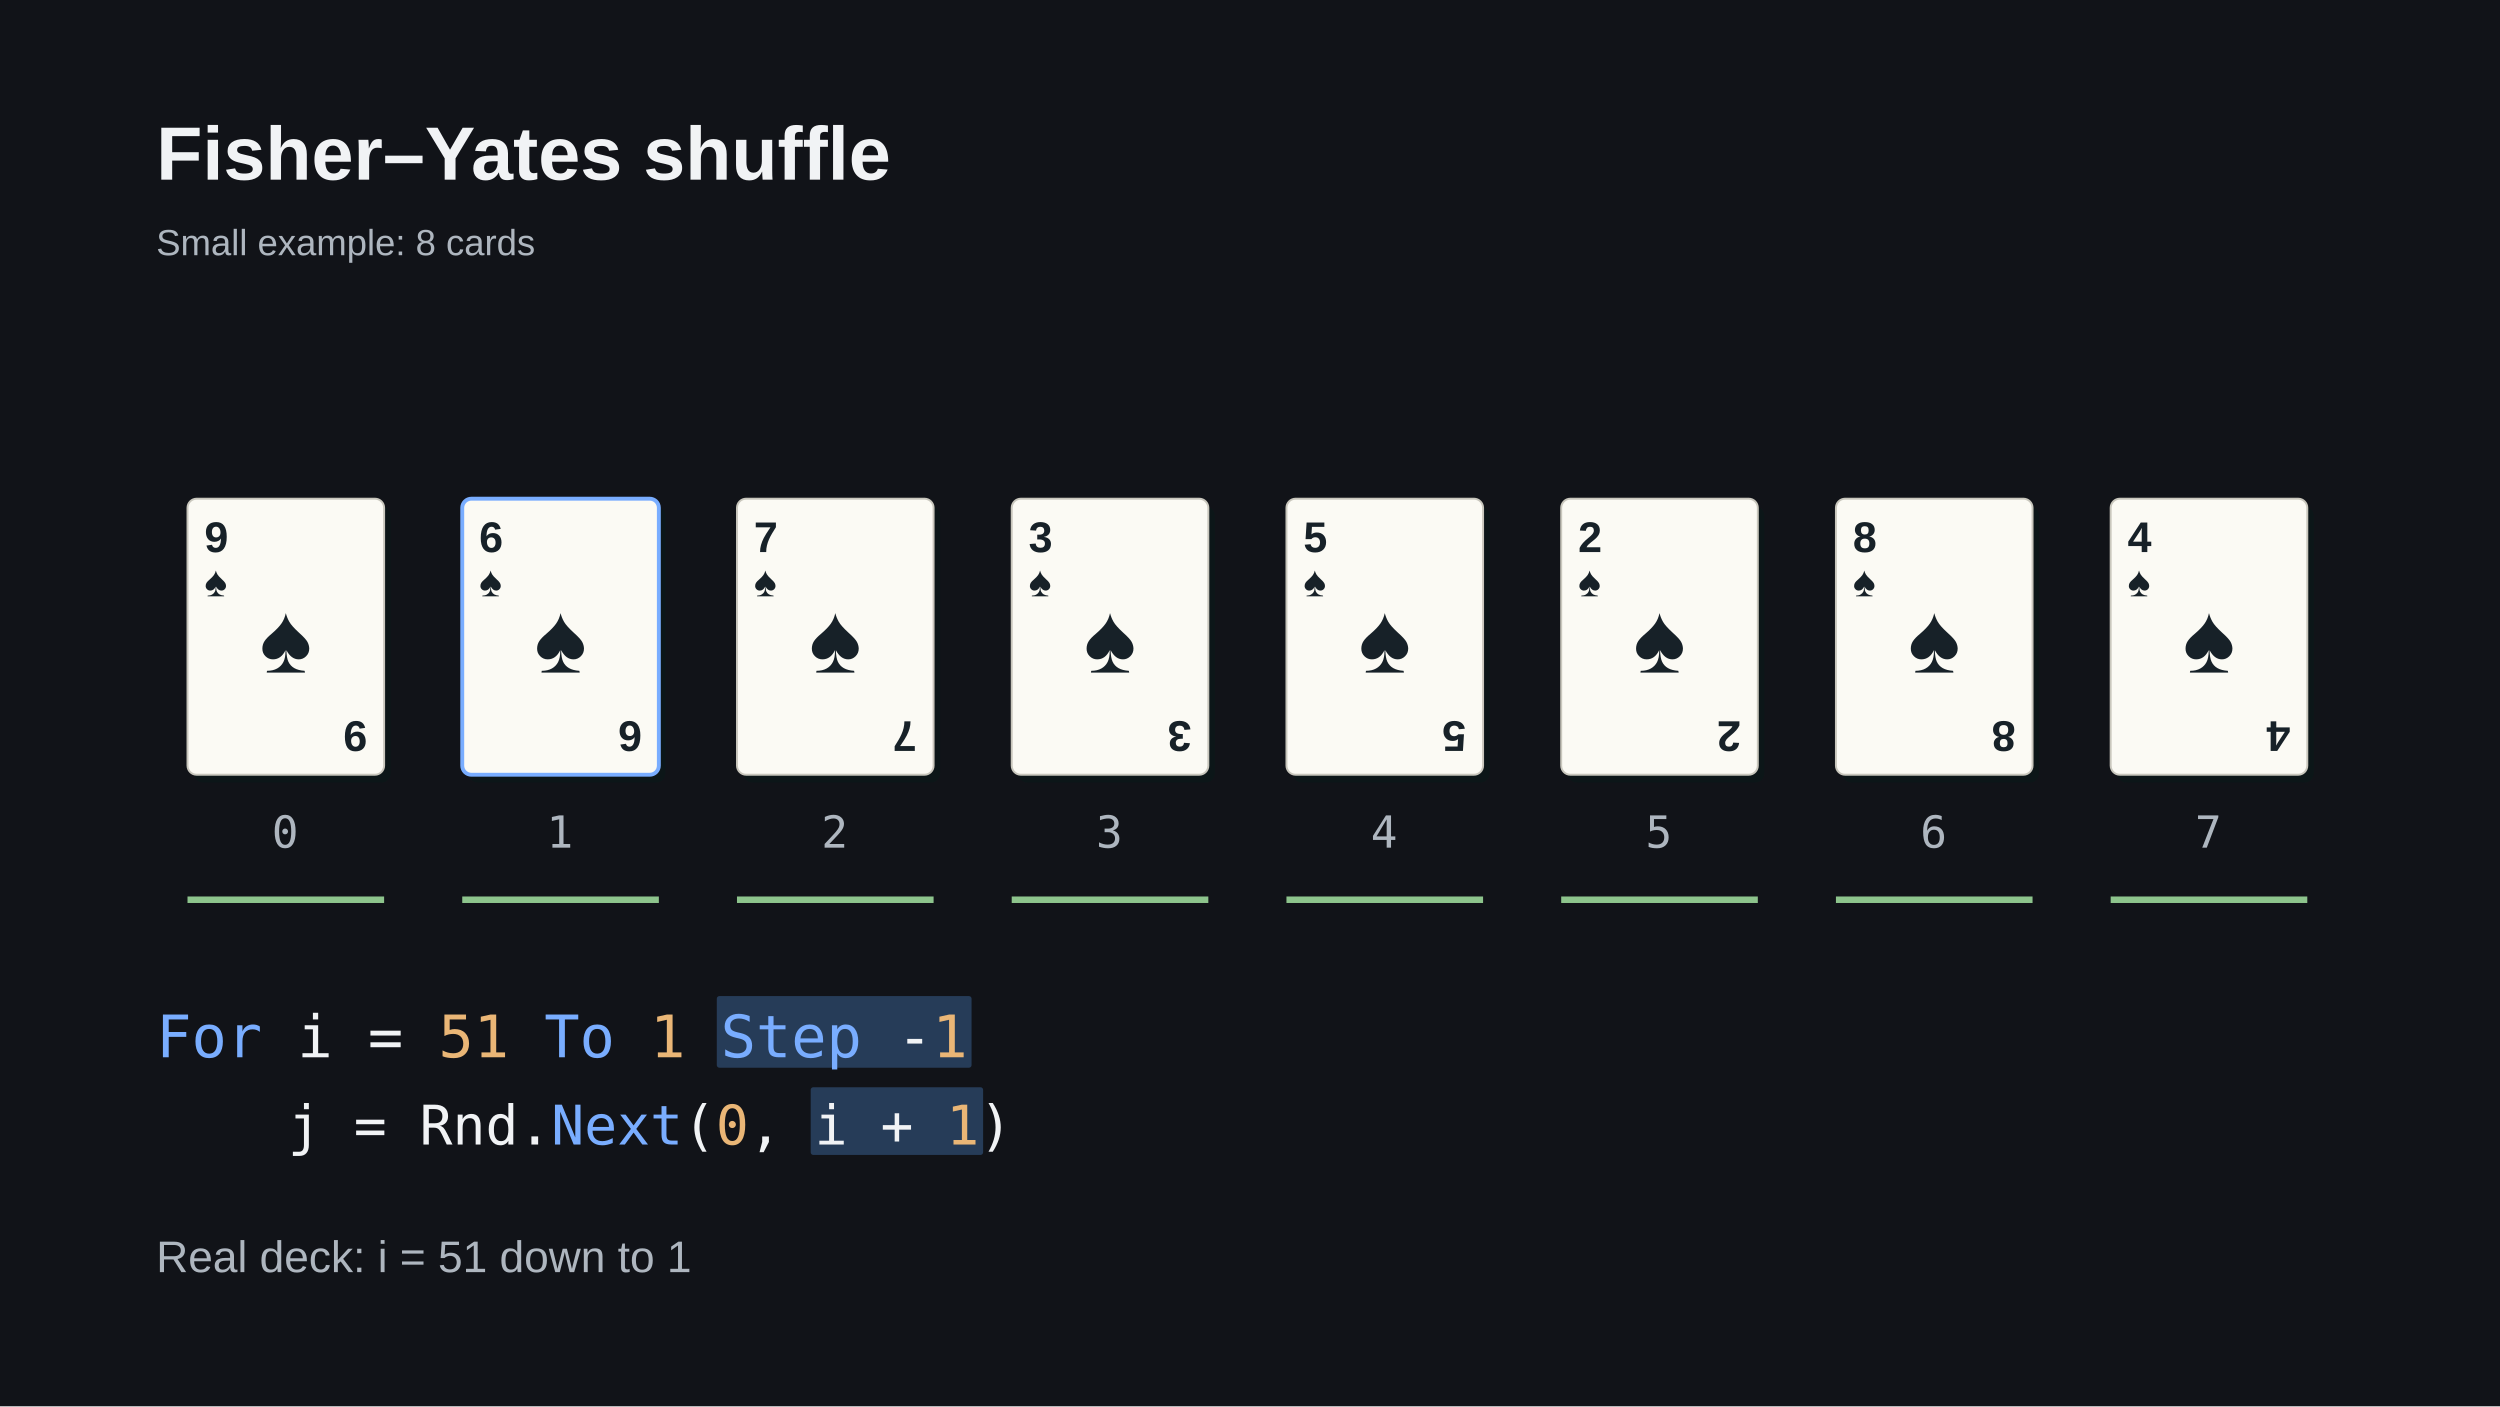
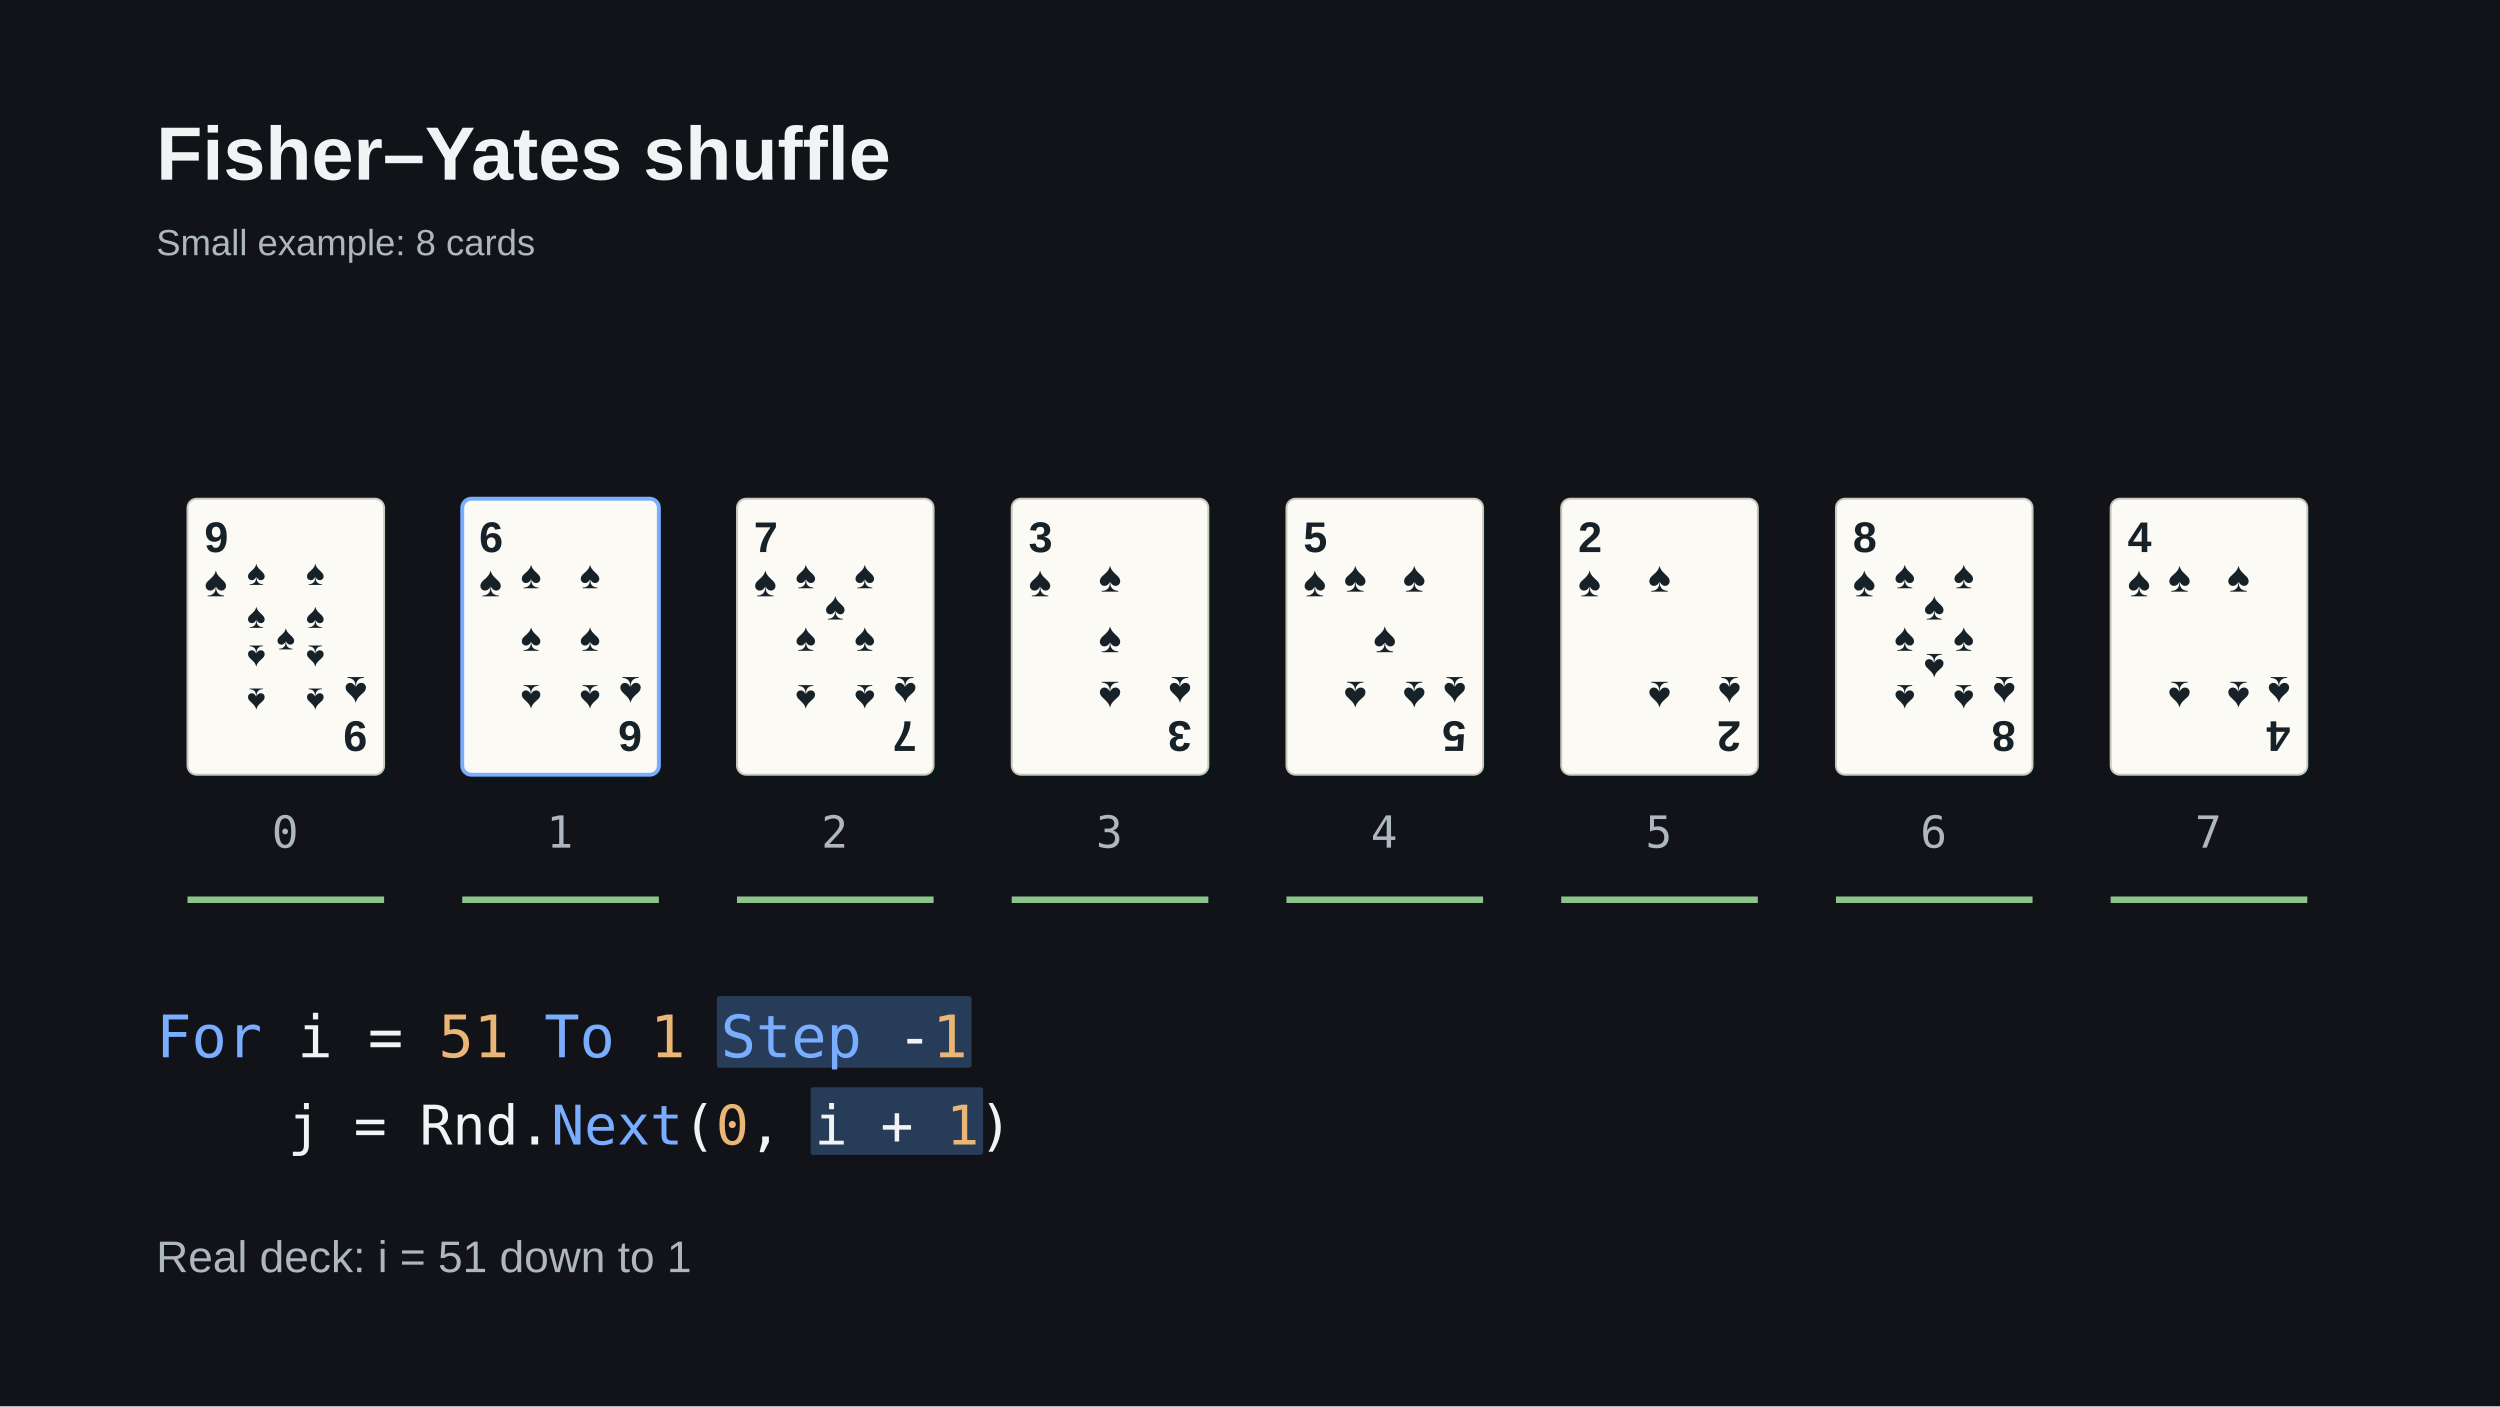
<svg xmlns="http://www.w3.org/2000/svg" width="1920" height="1080" viewBox="0 0 1920 1080" role="img">
  <defs>
    <pattern id="back" width="12" height="12" patternUnits="userSpaceOnUse">
      <path d="M0 6L6 0L12 6L6 12Z" fill="none" stroke="#8fa1c5" stroke-width="1" />
    </pattern>
    <pattern id="felt" width="10" height="10" patternUnits="userSpaceOnUse">
      <path d="M1 2h1M6 7h1" stroke="#ffffff" stroke-opacity=".035" />
    </pattern>
  </defs>
  <rect x="0.00" y="0.00" width="1920.00" height="1080.00" rx="0" fill="#111318" />
  <text x="120.00" y="138.00" font-family="Liberation Sans" font-size="58" font-weight="700" fill="#f1f3f5" text-anchor="start" opacity="1" xml:space="preserve">Fisher–Yates shuffle</text>
  <text x="120.00" y="196.00" font-family="Liberation Sans" font-size="28" font-weight="400" fill="#aeb6bf" text-anchor="start" opacity="1" xml:space="preserve">Small example: 8 cards</text>
  <g opacity="1">
    <rect x="149.00" y="389.00" width="151.00" height="212.00" rx="7" fill="#001e18" opacity="0.28" />
    <rect x="144.00" y="383.00" width="151.00" height="212.00" rx="7" fill="#fbfaf4" stroke="#c9c7bd" stroke-width="1.5" />
    <text x="157.00" y="424.00" font-family="Liberation Sans" font-size="33" font-weight="700" fill="#172128" text-anchor="start" opacity="1" xml:space="preserve">9</text>
    <text x="157.00" y="458.00" font-family="Liberation Sans" font-size="33" font-weight="400" fill="#172128" text-anchor="start" opacity="1" xml:space="preserve">♠</text>
-     <text x="219.50" y="516.56" font-family="Liberation Sans" font-size="76" font-weight="400" fill="#172128" text-anchor="middle" opacity="1" xml:space="preserve">♠</text>
    <g transform="rotate(180 219.5 489.0)">
      <text x="157.00" y="424.00" font-family="Liberation Sans" font-size="33" font-weight="700" fill="#172128" text-anchor="start" opacity="1" xml:space="preserve">9</text>
-     </g>
+       <text x="157.00" y="458.00" font-family="Liberation Sans" font-size="33" font-weight="400" fill="#172128" text-anchor="start" opacity="1" xml:space="preserve">♠</text>
+     </g>
+     <text x="196.85" y="449.22" font-family="Liberation Sans" font-size="27" font-weight="400" fill="#172128" text-anchor="middle" opacity="1" xml:space="preserve">♠</text>
+     <g transform="rotate(180 242.15 538.50)">
+       <text x="242.15" y="548.22" font-family="Liberation Sans" font-size="27" font-weight="400" fill="#172128" text-anchor="middle" opacity="1" xml:space="preserve">♠</text>
+     </g>
+     <text x="242.15" y="449.22" font-family="Liberation Sans" font-size="27" font-weight="400" fill="#172128" text-anchor="middle" opacity="1" xml:space="preserve">♠</text>
+     <g transform="rotate(180 196.85 538.50)">
+       <text x="196.85" y="548.22" font-family="Liberation Sans" font-size="27" font-weight="400" fill="#172128" text-anchor="middle" opacity="1" xml:space="preserve">♠</text>
+     </g>
+     <text x="196.85" y="482.22" font-family="Liberation Sans" font-size="27" font-weight="400" fill="#172128" text-anchor="middle" opacity="1" xml:space="preserve">♠</text>
+     <g transform="rotate(180 242.15 505.50)">
+       <text x="242.15" y="515.22" font-family="Liberation Sans" font-size="27" font-weight="400" fill="#172128" text-anchor="middle" opacity="1" xml:space="preserve">♠</text>
+     </g>
+     <text x="242.15" y="482.22" font-family="Liberation Sans" font-size="27" font-weight="400" fill="#172128" text-anchor="middle" opacity="1" xml:space="preserve">♠</text>
+     <g transform="rotate(180 196.85 505.50)">
+       <text x="196.85" y="515.22" font-family="Liberation Sans" font-size="27" font-weight="400" fill="#172128" text-anchor="middle" opacity="1" xml:space="preserve">♠</text>
+     </g>
+     <text x="219.50" y="498.72" font-family="Liberation Sans" font-size="27" font-weight="400" fill="#172128" text-anchor="middle" opacity="1" xml:space="preserve">♠</text>
  </g>
  <text x="219.00" y="651.00" font-family="DejaVu Sans Mono" font-size="34" font-weight="400" fill="#aeb6bf" text-anchor="middle" opacity="1" xml:space="preserve">0</text>
  <path d="M144.00 691.00L295.00 691.00" fill="none" stroke="#8dc48c" stroke-width="5" />
  <g opacity="1">
    <rect x="360.00" y="389.00" width="151.00" height="212.00" rx="7" fill="#001e18" opacity="0.28" />
    <rect x="355.00" y="383.00" width="151.00" height="212.00" rx="7" fill="#fbfaf4" stroke="#79adff" stroke-width="3" />
    <text x="368.00" y="424.00" font-family="Liberation Sans" font-size="33" font-weight="700" fill="#172128" text-anchor="start" opacity="1" xml:space="preserve">6</text>
    <text x="368.00" y="458.00" font-family="Liberation Sans" font-size="33" font-weight="400" fill="#172128" text-anchor="start" opacity="1" xml:space="preserve">♠</text>
-     <text x="430.50" y="516.56" font-family="Liberation Sans" font-size="76" font-weight="400" fill="#172128" text-anchor="middle" opacity="1" xml:space="preserve">♠</text>
    <g transform="rotate(180 430.5 489.0)">
      <text x="368.00" y="424.00" font-family="Liberation Sans" font-size="33" font-weight="700" fill="#172128" text-anchor="start" opacity="1" xml:space="preserve">6</text>
-     </g>
+       <text x="368.00" y="458.00" font-family="Liberation Sans" font-size="33" font-weight="400" fill="#172128" text-anchor="start" opacity="1" xml:space="preserve">♠</text>
+     </g>
+     <text x="407.85" y="451.80" font-family="Liberation Sans" font-size="30" font-weight="400" fill="#172128" text-anchor="middle" opacity="1" xml:space="preserve">♠</text>
+     <g transform="rotate(180 453.15 537.00)">
+       <text x="453.15" y="547.80" font-family="Liberation Sans" font-size="30" font-weight="400" fill="#172128" text-anchor="middle" opacity="1" xml:space="preserve">♠</text>
+     </g>
+     <text x="453.15" y="451.80" font-family="Liberation Sans" font-size="30" font-weight="400" fill="#172128" text-anchor="middle" opacity="1" xml:space="preserve">♠</text>
+     <g transform="rotate(180 407.85 537.00)">
+       <text x="407.85" y="547.80" font-family="Liberation Sans" font-size="30" font-weight="400" fill="#172128" text-anchor="middle" opacity="1" xml:space="preserve">♠</text>
+     </g>
+     <text x="407.85" y="499.80" font-family="Liberation Sans" font-size="30" font-weight="400" fill="#172128" text-anchor="middle" opacity="1" xml:space="preserve">♠</text>
+     <text x="453.15" y="499.80" font-family="Liberation Sans" font-size="30" font-weight="400" fill="#172128" text-anchor="middle" opacity="1" xml:space="preserve">♠</text>
  </g>
  <text x="430.00" y="651.00" font-family="DejaVu Sans Mono" font-size="34" font-weight="400" fill="#aeb6bf" text-anchor="middle" opacity="1" xml:space="preserve">1</text>
  <path d="M355.00 691.00L506.00 691.00" fill="none" stroke="#8dc48c" stroke-width="5" />
  <g opacity="1">
    <rect x="571.00" y="389.00" width="151.00" height="212.00" rx="7" fill="#001e18" opacity="0.28" />
    <rect x="566.00" y="383.00" width="151.00" height="212.00" rx="7" fill="#fbfaf4" stroke="#c9c7bd" stroke-width="1.5" />
    <text x="579.00" y="424.00" font-family="Liberation Sans" font-size="33" font-weight="700" fill="#172128" text-anchor="start" opacity="1" xml:space="preserve">7</text>
    <text x="579.00" y="458.00" font-family="Liberation Sans" font-size="33" font-weight="400" fill="#172128" text-anchor="start" opacity="1" xml:space="preserve">♠</text>
-     <text x="641.50" y="516.56" font-family="Liberation Sans" font-size="76" font-weight="400" fill="#172128" text-anchor="middle" opacity="1" xml:space="preserve">♠</text>
    <g transform="rotate(180 641.5 489.0)">
      <text x="579.00" y="424.00" font-family="Liberation Sans" font-size="33" font-weight="700" fill="#172128" text-anchor="start" opacity="1" xml:space="preserve">7</text>
-     </g>
+       <text x="579.00" y="458.00" font-family="Liberation Sans" font-size="33" font-weight="400" fill="#172128" text-anchor="start" opacity="1" xml:space="preserve">♠</text>
+     </g>
+     <text x="618.85" y="451.80" font-family="Liberation Sans" font-size="30" font-weight="400" fill="#172128" text-anchor="middle" opacity="1" xml:space="preserve">♠</text>
+     <g transform="rotate(180 664.15 537.00)">
+       <text x="664.15" y="547.80" font-family="Liberation Sans" font-size="30" font-weight="400" fill="#172128" text-anchor="middle" opacity="1" xml:space="preserve">♠</text>
+     </g>
+     <text x="664.15" y="451.80" font-family="Liberation Sans" font-size="30" font-weight="400" fill="#172128" text-anchor="middle" opacity="1" xml:space="preserve">♠</text>
+     <g transform="rotate(180 618.85 537.00)">
+       <text x="618.85" y="547.80" font-family="Liberation Sans" font-size="30" font-weight="400" fill="#172128" text-anchor="middle" opacity="1" xml:space="preserve">♠</text>
+     </g>
+     <text x="618.85" y="499.80" font-family="Liberation Sans" font-size="30" font-weight="400" fill="#172128" text-anchor="middle" opacity="1" xml:space="preserve">♠</text>
+     <text x="664.15" y="499.80" font-family="Liberation Sans" font-size="30" font-weight="400" fill="#172128" text-anchor="middle" opacity="1" xml:space="preserve">♠</text>
+     <text x="641.50" y="475.80" font-family="Liberation Sans" font-size="30" font-weight="400" fill="#172128" text-anchor="middle" opacity="1" xml:space="preserve">♠</text>
  </g>
  <text x="641.00" y="651.00" font-family="DejaVu Sans Mono" font-size="34" font-weight="400" fill="#aeb6bf" text-anchor="middle" opacity="1" xml:space="preserve">2</text>
  <path d="M566.00 691.00L717.00 691.00" fill="none" stroke="#8dc48c" stroke-width="5" />
  <g opacity="1">
    <rect x="782.00" y="389.00" width="151.00" height="212.00" rx="7" fill="#001e18" opacity="0.28" />
    <rect x="777.00" y="383.00" width="151.00" height="212.00" rx="7" fill="#fbfaf4" stroke="#c9c7bd" stroke-width="1.5" />
    <text x="790.00" y="424.00" font-family="Liberation Sans" font-size="33" font-weight="700" fill="#172128" text-anchor="start" opacity="1" xml:space="preserve">3</text>
    <text x="790.00" y="458.00" font-family="Liberation Sans" font-size="33" font-weight="400" fill="#172128" text-anchor="start" opacity="1" xml:space="preserve">♠</text>
-     <text x="852.50" y="516.56" font-family="Liberation Sans" font-size="76" font-weight="400" fill="#172128" text-anchor="middle" opacity="1" xml:space="preserve">♠</text>
    <g transform="rotate(180 852.5 489.0)">
      <text x="790.00" y="424.00" font-family="Liberation Sans" font-size="33" font-weight="700" fill="#172128" text-anchor="start" opacity="1" xml:space="preserve">3</text>
-     </g>
+       <text x="790.00" y="458.00" font-family="Liberation Sans" font-size="33" font-weight="400" fill="#172128" text-anchor="start" opacity="1" xml:space="preserve">♠</text>
+     </g>
+     <text x="852.50" y="454.38" font-family="Liberation Sans" font-size="33" font-weight="400" fill="#172128" text-anchor="middle" opacity="1" xml:space="preserve">♠</text>
+     <g transform="rotate(180 852.50 535.50)">
+       <text x="852.50" y="547.38" font-family="Liberation Sans" font-size="33" font-weight="400" fill="#172128" text-anchor="middle" opacity="1" xml:space="preserve">♠</text>
+     </g>
+     <text x="852.50" y="500.88" font-family="Liberation Sans" font-size="33" font-weight="400" fill="#172128" text-anchor="middle" opacity="1" xml:space="preserve">♠</text>
  </g>
  <text x="852.00" y="651.00" font-family="DejaVu Sans Mono" font-size="34" font-weight="400" fill="#aeb6bf" text-anchor="middle" opacity="1" xml:space="preserve">3</text>
  <path d="M777.00 691.00L928.00 691.00" fill="none" stroke="#8dc48c" stroke-width="5" />
  <g opacity="1">
    <rect x="993.00" y="389.00" width="151.00" height="212.00" rx="7" fill="#001e18" opacity="0.28" />
    <rect x="988.00" y="383.00" width="151.00" height="212.00" rx="7" fill="#fbfaf4" stroke="#c9c7bd" stroke-width="1.5" />
    <text x="1001.00" y="424.00" font-family="Liberation Sans" font-size="33" font-weight="700" fill="#172128" text-anchor="start" opacity="1" xml:space="preserve">5</text>
    <text x="1001.00" y="458.00" font-family="Liberation Sans" font-size="33" font-weight="400" fill="#172128" text-anchor="start" opacity="1" xml:space="preserve">♠</text>
-     <text x="1063.50" y="516.56" font-family="Liberation Sans" font-size="76" font-weight="400" fill="#172128" text-anchor="middle" opacity="1" xml:space="preserve">♠</text>
    <g transform="rotate(180 1063.5 489.0)">
      <text x="1001.00" y="424.00" font-family="Liberation Sans" font-size="33" font-weight="700" fill="#172128" text-anchor="start" opacity="1" xml:space="preserve">5</text>
-     </g>
+       <text x="1001.00" y="458.00" font-family="Liberation Sans" font-size="33" font-weight="400" fill="#172128" text-anchor="start" opacity="1" xml:space="preserve">♠</text>
+     </g>
+     <text x="1040.85" y="454.38" font-family="Liberation Sans" font-size="33" font-weight="400" fill="#172128" text-anchor="middle" opacity="1" xml:space="preserve">♠</text>
+     <g transform="rotate(180 1086.15 535.50)">
+       <text x="1086.15" y="547.38" font-family="Liberation Sans" font-size="33" font-weight="400" fill="#172128" text-anchor="middle" opacity="1" xml:space="preserve">♠</text>
+     </g>
+     <text x="1086.15" y="454.38" font-family="Liberation Sans" font-size="33" font-weight="400" fill="#172128" text-anchor="middle" opacity="1" xml:space="preserve">♠</text>
+     <g transform="rotate(180 1040.85 535.50)">
+       <text x="1040.85" y="547.38" font-family="Liberation Sans" font-size="33" font-weight="400" fill="#172128" text-anchor="middle" opacity="1" xml:space="preserve">♠</text>
+     </g>
+     <text x="1063.50" y="500.88" font-family="Liberation Sans" font-size="33" font-weight="400" fill="#172128" text-anchor="middle" opacity="1" xml:space="preserve">♠</text>
  </g>
  <text x="1063.00" y="651.00" font-family="DejaVu Sans Mono" font-size="34" font-weight="400" fill="#aeb6bf" text-anchor="middle" opacity="1" xml:space="preserve">4</text>
  <path d="M988.00 691.00L1139.00 691.00" fill="none" stroke="#8dc48c" stroke-width="5" />
  <g opacity="1">
    <rect x="1204.00" y="389.00" width="151.00" height="212.00" rx="7" fill="#001e18" opacity="0.28" />
    <rect x="1199.00" y="383.00" width="151.00" height="212.00" rx="7" fill="#fbfaf4" stroke="#c9c7bd" stroke-width="1.5" />
    <text x="1212.00" y="424.00" font-family="Liberation Sans" font-size="33" font-weight="700" fill="#172128" text-anchor="start" opacity="1" xml:space="preserve">2</text>
    <text x="1212.00" y="458.00" font-family="Liberation Sans" font-size="33" font-weight="400" fill="#172128" text-anchor="start" opacity="1" xml:space="preserve">♠</text>
-     <text x="1274.50" y="516.56" font-family="Liberation Sans" font-size="76" font-weight="400" fill="#172128" text-anchor="middle" opacity="1" xml:space="preserve">♠</text>
    <g transform="rotate(180 1274.5 489.0)">
      <text x="1212.00" y="424.00" font-family="Liberation Sans" font-size="33" font-weight="700" fill="#172128" text-anchor="start" opacity="1" xml:space="preserve">2</text>
+       <text x="1212.00" y="458.00" font-family="Liberation Sans" font-size="33" font-weight="400" fill="#172128" text-anchor="start" opacity="1" xml:space="preserve">♠</text>
+     </g>
+     <text x="1274.50" y="454.38" font-family="Liberation Sans" font-size="33" font-weight="400" fill="#172128" text-anchor="middle" opacity="1" xml:space="preserve">♠</text>
+     <g transform="rotate(180 1274.50 535.50)">
+       <text x="1274.50" y="547.38" font-family="Liberation Sans" font-size="33" font-weight="400" fill="#172128" text-anchor="middle" opacity="1" xml:space="preserve">♠</text>
    </g>
  </g>
  <text x="1274.00" y="651.00" font-family="DejaVu Sans Mono" font-size="34" font-weight="400" fill="#aeb6bf" text-anchor="middle" opacity="1" xml:space="preserve">5</text>
  <path d="M1199.00 691.00L1350.00 691.00" fill="none" stroke="#8dc48c" stroke-width="5" />
  <g opacity="1">
    <rect x="1415.00" y="389.00" width="151.00" height="212.00" rx="7" fill="#001e18" opacity="0.28" />
    <rect x="1410.00" y="383.00" width="151.00" height="212.00" rx="7" fill="#fbfaf4" stroke="#c9c7bd" stroke-width="1.5" />
    <text x="1423.00" y="424.00" font-family="Liberation Sans" font-size="33" font-weight="700" fill="#172128" text-anchor="start" opacity="1" xml:space="preserve">8</text>
    <text x="1423.00" y="458.00" font-family="Liberation Sans" font-size="33" font-weight="400" fill="#172128" text-anchor="start" opacity="1" xml:space="preserve">♠</text>
-     <text x="1485.50" y="516.56" font-family="Liberation Sans" font-size="76" font-weight="400" fill="#172128" text-anchor="middle" opacity="1" xml:space="preserve">♠</text>
    <g transform="rotate(180 1485.5 489.0)">
      <text x="1423.00" y="424.00" font-family="Liberation Sans" font-size="33" font-weight="700" fill="#172128" text-anchor="start" opacity="1" xml:space="preserve">8</text>
-     </g>
+       <text x="1423.00" y="458.00" font-family="Liberation Sans" font-size="33" font-weight="400" fill="#172128" text-anchor="start" opacity="1" xml:space="preserve">♠</text>
+     </g>
+     <text x="1462.85" y="451.80" font-family="Liberation Sans" font-size="30" font-weight="400" fill="#172128" text-anchor="middle" opacity="1" xml:space="preserve">♠</text>
+     <g transform="rotate(180 1508.15 537.00)">
+       <text x="1508.15" y="547.80" font-family="Liberation Sans" font-size="30" font-weight="400" fill="#172128" text-anchor="middle" opacity="1" xml:space="preserve">♠</text>
+     </g>
+     <text x="1508.15" y="451.80" font-family="Liberation Sans" font-size="30" font-weight="400" fill="#172128" text-anchor="middle" opacity="1" xml:space="preserve">♠</text>
+     <g transform="rotate(180 1462.85 537.00)">
+       <text x="1462.85" y="547.80" font-family="Liberation Sans" font-size="30" font-weight="400" fill="#172128" text-anchor="middle" opacity="1" xml:space="preserve">♠</text>
+     </g>
+     <text x="1485.50" y="475.80" font-family="Liberation Sans" font-size="30" font-weight="400" fill="#172128" text-anchor="middle" opacity="1" xml:space="preserve">♠</text>
+     <g transform="rotate(180 1485.50 513.00)">
+       <text x="1485.50" y="523.80" font-family="Liberation Sans" font-size="30" font-weight="400" fill="#172128" text-anchor="middle" opacity="1" xml:space="preserve">♠</text>
+     </g>
+     <text x="1462.85" y="499.80" font-family="Liberation Sans" font-size="30" font-weight="400" fill="#172128" text-anchor="middle" opacity="1" xml:space="preserve">♠</text>
+     <text x="1508.15" y="499.80" font-family="Liberation Sans" font-size="30" font-weight="400" fill="#172128" text-anchor="middle" opacity="1" xml:space="preserve">♠</text>
  </g>
  <text x="1485.00" y="651.00" font-family="DejaVu Sans Mono" font-size="34" font-weight="400" fill="#aeb6bf" text-anchor="middle" opacity="1" xml:space="preserve">6</text>
  <path d="M1410.00 691.00L1561.00 691.00" fill="none" stroke="#8dc48c" stroke-width="5" />
  <g opacity="1">
    <rect x="1626.00" y="389.00" width="151.00" height="212.00" rx="7" fill="#001e18" opacity="0.28" />
    <rect x="1621.00" y="383.00" width="151.00" height="212.00" rx="7" fill="#fbfaf4" stroke="#c9c7bd" stroke-width="1.5" />
    <text x="1634.00" y="424.00" font-family="Liberation Sans" font-size="33" font-weight="700" fill="#172128" text-anchor="start" opacity="1" xml:space="preserve">4</text>
    <text x="1634.00" y="458.00" font-family="Liberation Sans" font-size="33" font-weight="400" fill="#172128" text-anchor="start" opacity="1" xml:space="preserve">♠</text>
-     <text x="1696.50" y="516.56" font-family="Liberation Sans" font-size="76" font-weight="400" fill="#172128" text-anchor="middle" opacity="1" xml:space="preserve">♠</text>
    <g transform="rotate(180 1696.5 489.0)">
      <text x="1634.00" y="424.00" font-family="Liberation Sans" font-size="33" font-weight="700" fill="#172128" text-anchor="start" opacity="1" xml:space="preserve">4</text>
+       <text x="1634.00" y="458.00" font-family="Liberation Sans" font-size="33" font-weight="400" fill="#172128" text-anchor="start" opacity="1" xml:space="preserve">♠</text>
+     </g>
+     <text x="1673.85" y="454.38" font-family="Liberation Sans" font-size="33" font-weight="400" fill="#172128" text-anchor="middle" opacity="1" xml:space="preserve">♠</text>
+     <g transform="rotate(180 1719.15 535.50)">
+       <text x="1719.15" y="547.38" font-family="Liberation Sans" font-size="33" font-weight="400" fill="#172128" text-anchor="middle" opacity="1" xml:space="preserve">♠</text>
+     </g>
+     <text x="1719.15" y="454.38" font-family="Liberation Sans" font-size="33" font-weight="400" fill="#172128" text-anchor="middle" opacity="1" xml:space="preserve">♠</text>
+     <g transform="rotate(180 1673.85 535.50)">
+       <text x="1673.85" y="547.38" font-family="Liberation Sans" font-size="33" font-weight="400" fill="#172128" text-anchor="middle" opacity="1" xml:space="preserve">♠</text>
    </g>
  </g>
  <text x="1696.00" y="651.00" font-family="DejaVu Sans Mono" font-size="34" font-weight="400" fill="#aeb6bf" text-anchor="middle" opacity="1" xml:space="preserve">7</text>
  <path d="M1621.00 691.00L1772.00 691.00" fill="none" stroke="#8dc48c" stroke-width="5" />
  <rect x="550.50" y="765.00" width="195.66" height="55.00" rx="2" fill="#263c58" />
  <text x="120.00" y="812.00" font-family="DejaVu Sans Mono" font-size="45" font-weight="400" fill="#79adff" text-anchor="start" opacity="1" xml:space="preserve">For</text>
  <text x="201.28" y="812.00" font-family="DejaVu Sans Mono" font-size="45" font-weight="400" fill="#f1f3f5" text-anchor="start" opacity="1" xml:space="preserve"> </text>
  <text x="228.38" y="812.00" font-family="DejaVu Sans Mono" font-size="45" font-weight="400" fill="#f1f3f5" text-anchor="start" opacity="1" xml:space="preserve">i</text>
  <text x="255.47" y="812.00" font-family="DejaVu Sans Mono" font-size="45" font-weight="400" fill="#f1f3f5" text-anchor="start" opacity="1" xml:space="preserve"> = </text>
  <text x="336.75" y="812.00" font-family="DejaVu Sans Mono" font-size="45" font-weight="400" fill="#eab676" text-anchor="start" opacity="1" xml:space="preserve">51</text>
  <text x="390.94" y="812.00" font-family="DejaVu Sans Mono" font-size="45" font-weight="400" fill="#f1f3f5" text-anchor="start" opacity="1" xml:space="preserve"> </text>
  <text x="418.03" y="812.00" font-family="DejaVu Sans Mono" font-size="45" font-weight="400" fill="#79adff" text-anchor="start" opacity="1" xml:space="preserve">To</text>
  <text x="472.22" y="812.00" font-family="DejaVu Sans Mono" font-size="45" font-weight="400" fill="#f1f3f5" text-anchor="start" opacity="1" xml:space="preserve"> </text>
  <text x="499.31" y="812.00" font-family="DejaVu Sans Mono" font-size="45" font-weight="400" fill="#eab676" text-anchor="start" opacity="1" xml:space="preserve">1</text>
  <text x="526.41" y="812.00" font-family="DejaVu Sans Mono" font-size="45" font-weight="400" fill="#f1f3f5" text-anchor="start" opacity="1" xml:space="preserve"> </text>
  <text x="553.50" y="812.00" font-family="DejaVu Sans Mono" font-size="45" font-weight="400" fill="#79adff" text-anchor="start" opacity="1" xml:space="preserve">Step</text>
  <text x="661.88" y="812.00" font-family="DejaVu Sans Mono" font-size="45" font-weight="400" fill="#f1f3f5" text-anchor="start" opacity="1" xml:space="preserve"> -</text>
  <text x="716.06" y="812.00" font-family="DejaVu Sans Mono" font-size="45" font-weight="400" fill="#eab676" text-anchor="start" opacity="1" xml:space="preserve">1</text>
  <rect x="622.62" y="835.00" width="132.41" height="52.00" rx="2" fill="#263c58" />
  <text x="120.00" y="879.00" font-family="DejaVu Sans Mono" font-size="42" font-weight="400" fill="#f1f3f5" text-anchor="start" opacity="1" xml:space="preserve">    </text>
  <text x="221.12" y="879.00" font-family="DejaVu Sans Mono" font-size="42" font-weight="400" fill="#f1f3f5" text-anchor="start" opacity="1" xml:space="preserve">j</text>
  <text x="246.41" y="879.00" font-family="DejaVu Sans Mono" font-size="42" font-weight="400" fill="#f1f3f5" text-anchor="start" opacity="1" xml:space="preserve"> = </text>
  <text x="322.25" y="879.00" font-family="DejaVu Sans Mono" font-size="42" font-weight="400" fill="#f1f3f5" text-anchor="start" opacity="1" xml:space="preserve">Rnd</text>
  <text x="398.09" y="879.00" font-family="DejaVu Sans Mono" font-size="42" font-weight="400" fill="#f1f3f5" text-anchor="start" opacity="1" xml:space="preserve">.</text>
  <text x="423.38" y="879.00" font-family="DejaVu Sans Mono" font-size="42" font-weight="400" fill="#79adff" text-anchor="start" opacity="1" xml:space="preserve">Next</text>
  <text x="524.50" y="879.00" font-family="DejaVu Sans Mono" font-size="42" font-weight="400" fill="#f1f3f5" text-anchor="start" opacity="1" xml:space="preserve">(</text>
  <text x="549.78" y="879.00" font-family="DejaVu Sans Mono" font-size="42" font-weight="400" fill="#eab676" text-anchor="start" opacity="1" xml:space="preserve">0</text>
  <text x="575.06" y="879.00" font-family="DejaVu Sans Mono" font-size="42" font-weight="400" fill="#f1f3f5" text-anchor="start" opacity="1" xml:space="preserve">, </text>
  <text x="625.62" y="879.00" font-family="DejaVu Sans Mono" font-size="42" font-weight="400" fill="#f1f3f5" text-anchor="start" opacity="1" xml:space="preserve">i</text>
  <text x="650.91" y="879.00" font-family="DejaVu Sans Mono" font-size="42" font-weight="400" fill="#f1f3f5" text-anchor="start" opacity="1" xml:space="preserve"> + </text>
  <text x="726.75" y="879.00" font-family="DejaVu Sans Mono" font-size="42" font-weight="400" fill="#eab676" text-anchor="start" opacity="1" xml:space="preserve">1</text>
  <text x="752.03" y="879.00" font-family="DejaVu Sans Mono" font-size="42" font-weight="400" fill="#f1f3f5" text-anchor="start" opacity="1" xml:space="preserve">)</text>
  <text x="120.00" y="977.00" font-family="Liberation Sans" font-size="34" font-weight="400" fill="#aeb6bf" text-anchor="start" opacity="1" xml:space="preserve">Real deck: i = 51 down to 1</text>
</svg>
